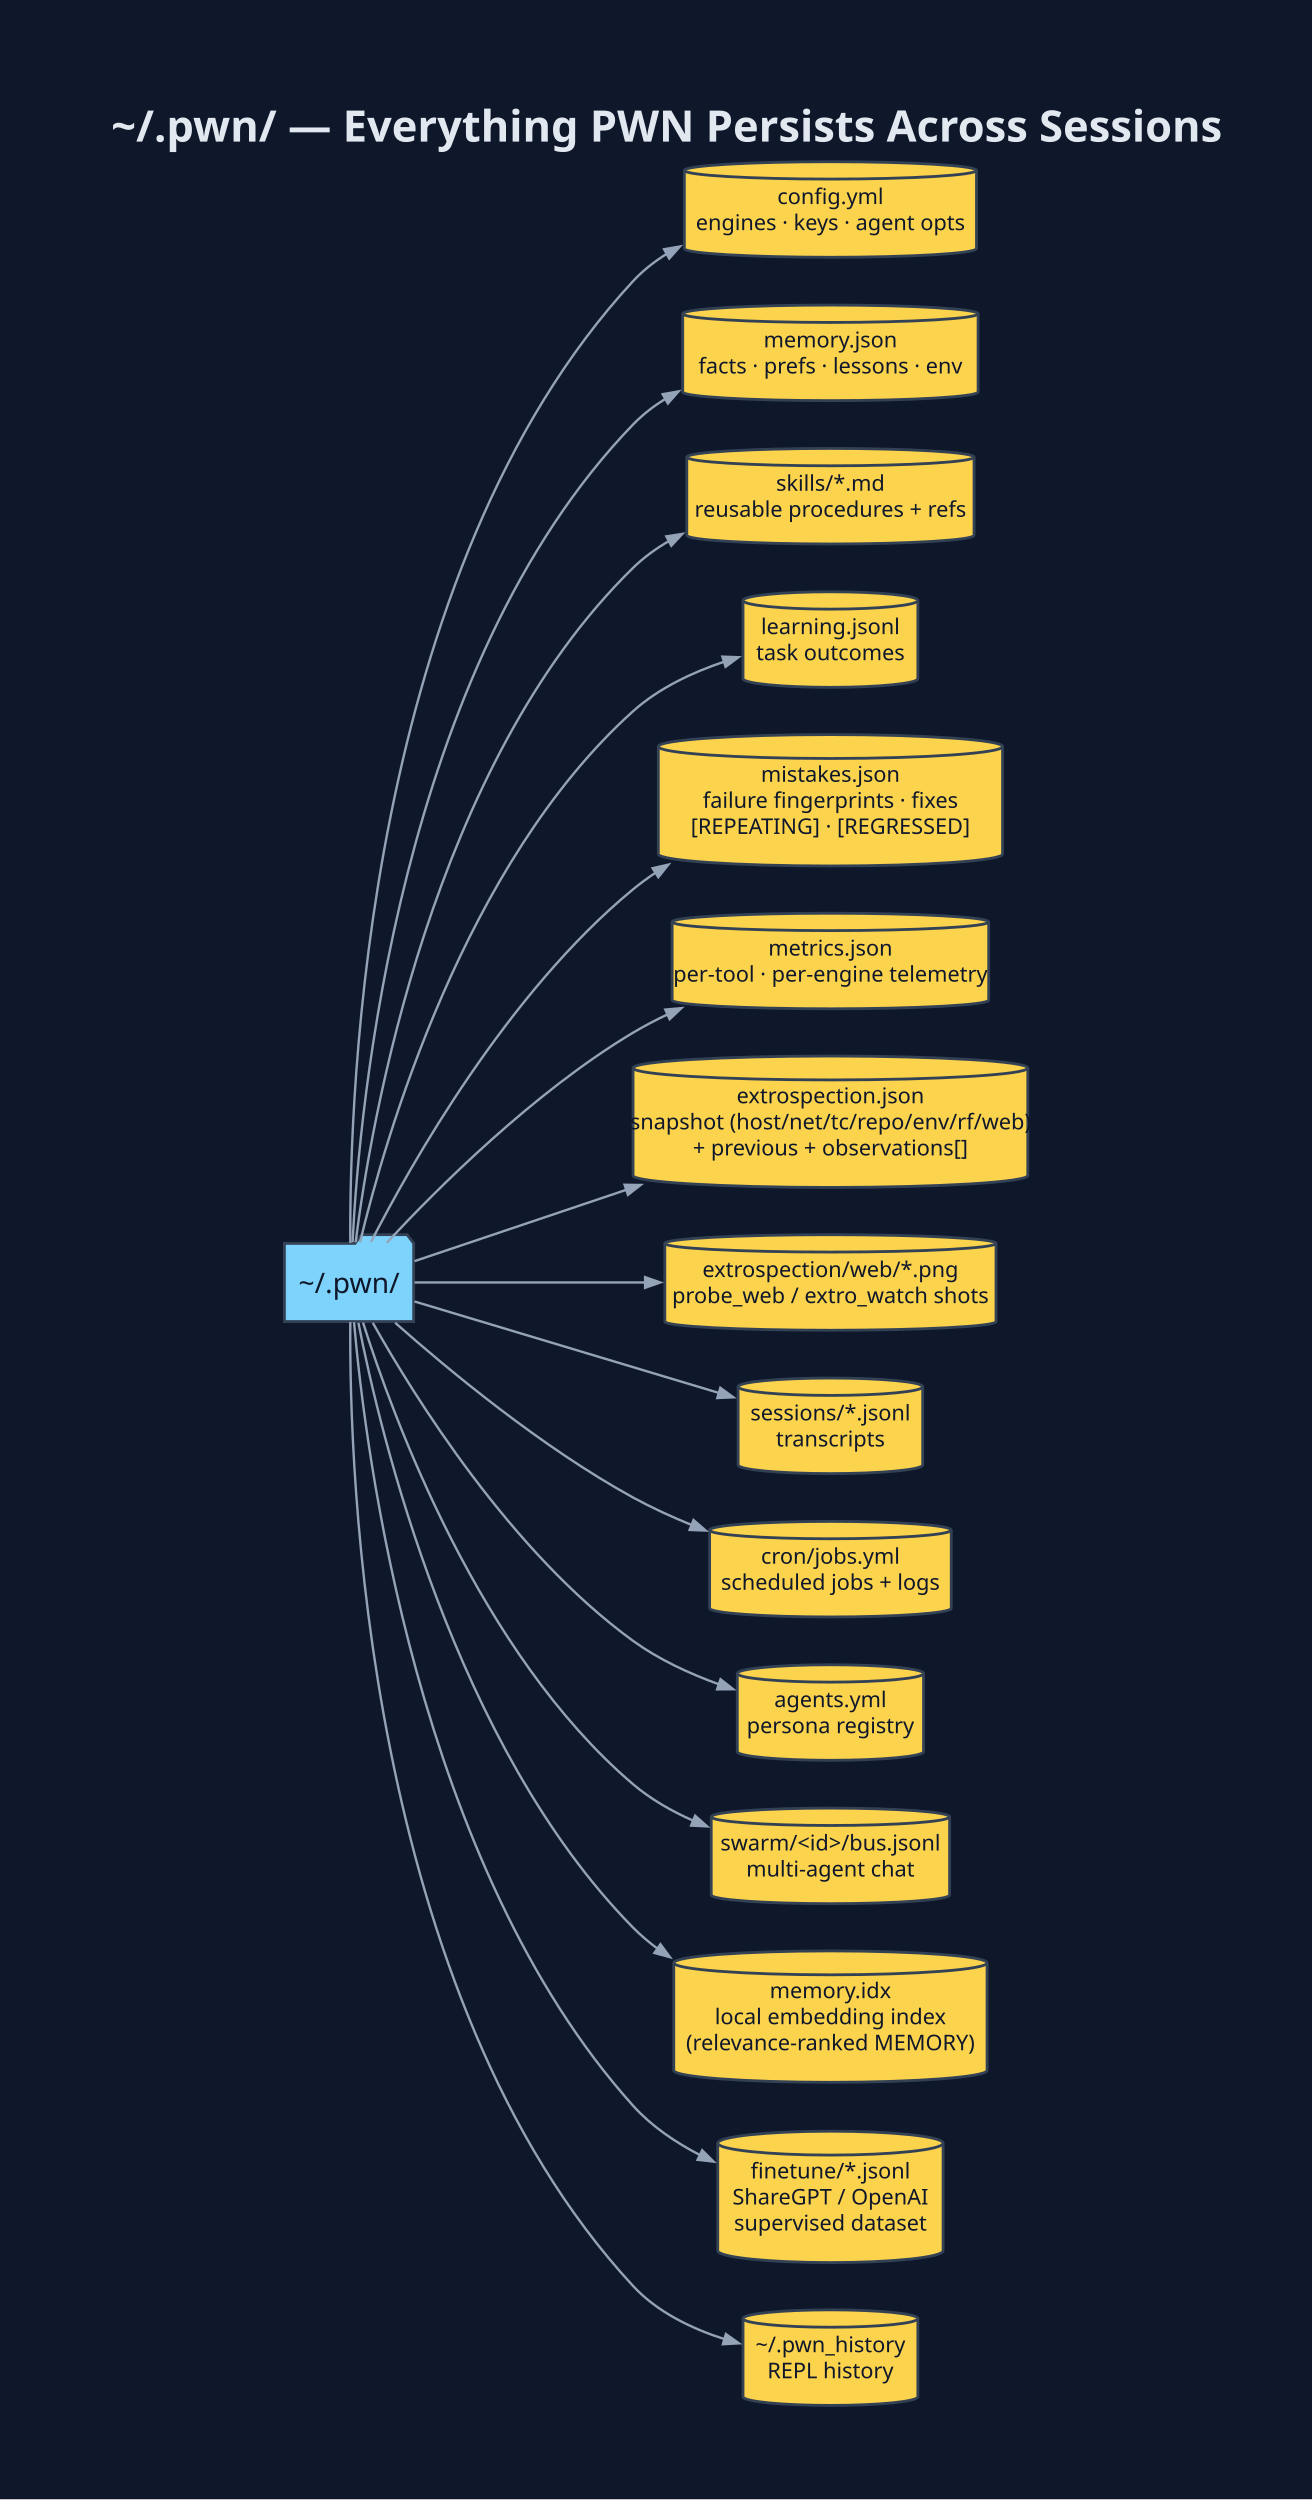
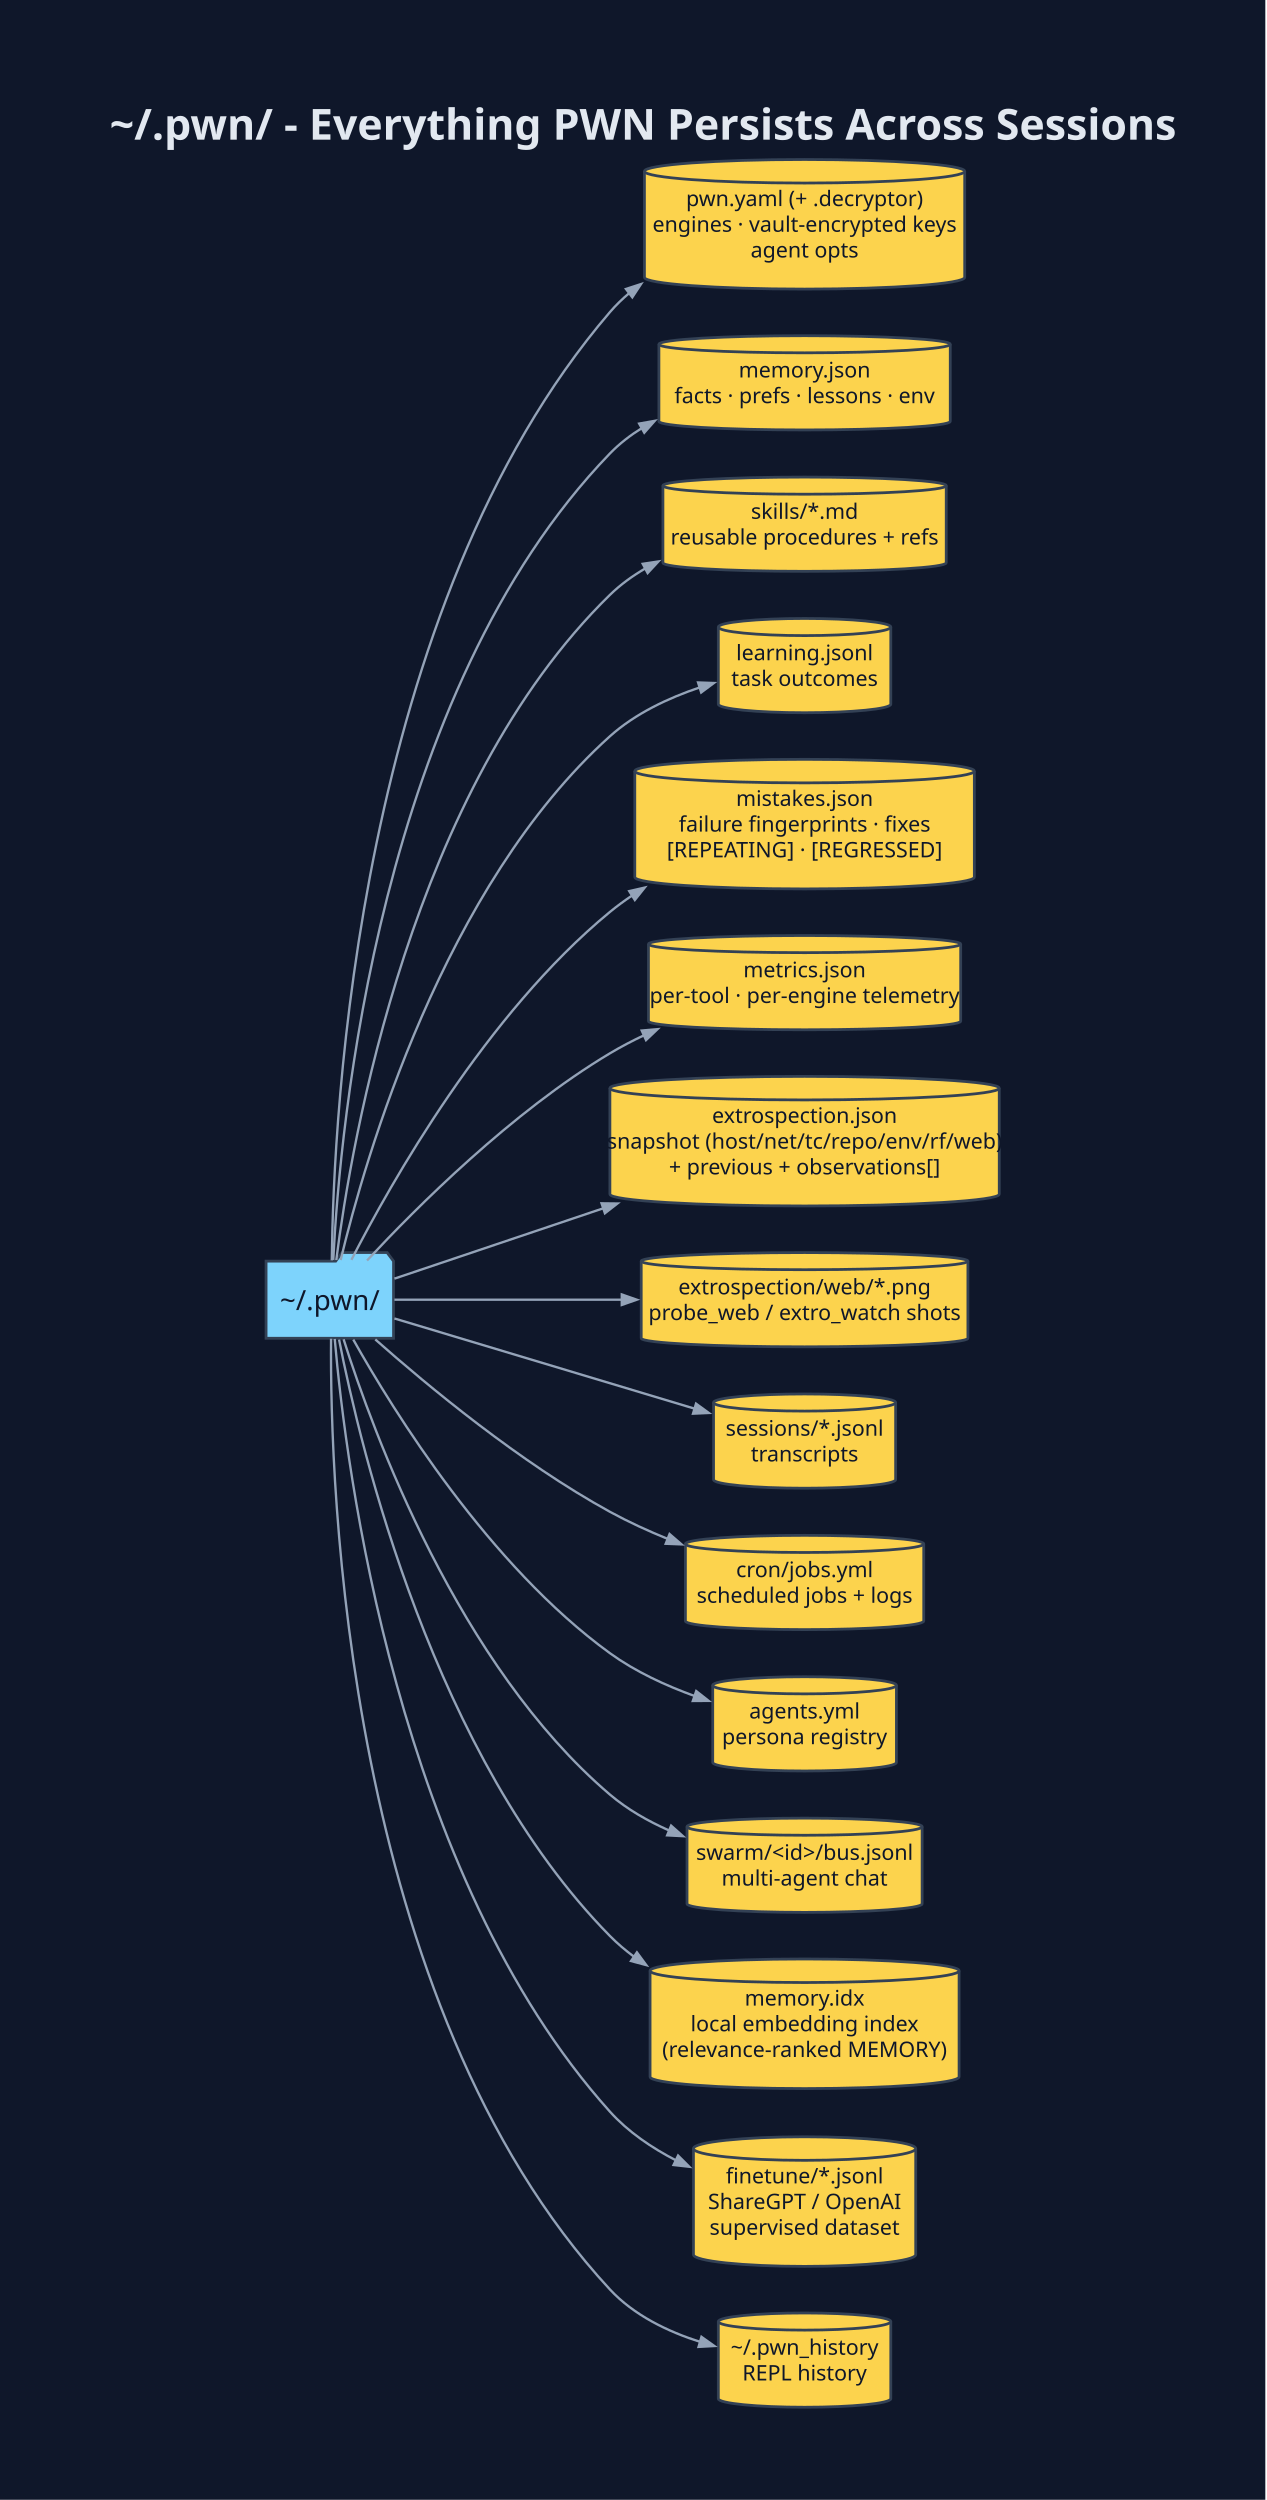
- <svg xmlns="http://www.w3.org/2000/svg" width="604pt" height="1151pt" viewBox="0.00 0.00 604.00 1151.00">
-   <g id="graph0" class="graph" transform="scale(1 1) rotate(0) translate(43.2 1107.45)">
-     <polygon fill="#0f172a" stroke="none" points="-43.2,43.2 -43.2,-1107.45 560.95,-1107.45 560.95,43.2 -43.2,43.2" />
-     <text xml:space="preserve" text-anchor="start" x="8" y="-1042.25" font-family="sans-Serif" font-weight="bold" font-size="20.00" fill="#e2e8f0">~/.pwn/ — Everything PWN Persists Across Sessions</text>
+ <svg xmlns="http://www.w3.org/2000/svg" width="591pt" height="1167pt" viewBox="0.00 0.00 591.00 1167.00">
+   <g id="graph0" class="graph" transform="scale(1 1) rotate(0) translate(43.2 1123.7)">
+     <polygon fill="#0f172a" stroke="none" points="-43.2,43.2 -43.2,-1123.7 547.45,-1123.7 547.45,43.2 -43.2,43.2" />
+     <text xml:space="preserve" text-anchor="start" x="8" y="-1058.5" font-family="sans-Serif" font-weight="bold" font-size="20.00" fill="#e2e8f0">~/.pwn/ - Everything PWN Persists Across Sessions</text>
    <g id="node1" class="node">
-       <polygon fill="#7dd3fc" stroke="#334155" stroke-width="1.3" points="147.25,-535 144.25,-539 123.25,-539 120.25,-535 87.75,-535 87.75,-499 147.25,-499 147.25,-535" />
-       <text xml:space="preserve" text-anchor="middle" x="117.5" y="-512.15" font-family="sans-Serif" font-size="13.00" fill="#0f172a">~/.pwn/</text>
+       <polygon fill="#7dd3fc" stroke="#334155" stroke-width="1.3" points="140.5,-535 137.5,-539 116.5,-539 113.5,-535 81,-535 81,-499 140.5,-499 140.5,-535" />
+       <text xml:space="preserve" text-anchor="middle" x="110.75" y="-512.15" font-family="sans-Serif" font-size="13.00" fill="#0f172a">~/.pwn/</text>
    </g>
    <g id="node2" class="node">
-       <path fill="#fcd34d" stroke="#334155" stroke-width="1.3" d="M406.38,-1029C406.38,-1031.21 376.23,-1033 339.12,-1033 302.02,-1033 271.88,-1031.21 271.88,-1029 271.88,-1029 271.88,-993 271.88,-993 271.88,-990.79 302.02,-989 339.12,-989 376.23,-989 406.38,-990.79 406.38,-993 406.38,-993 406.38,-1029 406.38,-1029" />
-       <path fill="none" stroke="#334155" stroke-width="1.3" d="M406.38,-1029C406.38,-1026.79 376.23,-1025 339.12,-1025 302.02,-1025 271.88,-1026.79 271.88,-1029" />
-       <text xml:space="preserve" text-anchor="middle" x="339.12" y="-1013.5" font-family="sans-Serif" font-size="10.00" fill="#0f172a">config.yml</text>
-       <text xml:space="preserve" text-anchor="middle" x="339.12" y="-1001.5" font-family="sans-Serif" font-size="10.00" fill="#0f172a">engines · keys · agent opts</text>
+       <path fill="#fcd34d" stroke="#334155" stroke-width="1.3" d="M407.12,-1043.75C407.12,-1046.78 373.62,-1049.25 332.38,-1049.25 291.13,-1049.25 257.62,-1046.78 257.62,-1043.75 257.62,-1043.75 257.62,-994.25 257.62,-994.25 257.62,-991.22 291.13,-988.75 332.38,-988.75 373.62,-988.75 407.12,-991.22 407.12,-994.25 407.12,-994.25 407.12,-1043.75 407.12,-1043.75" />
+       <path fill="none" stroke="#334155" stroke-width="1.3" d="M407.12,-1043.75C407.12,-1040.72 373.62,-1038.25 332.38,-1038.25 291.13,-1038.25 257.62,-1040.72 257.62,-1043.75" />
+       <text xml:space="preserve" text-anchor="middle" x="332.38" y="-1027.5" font-family="sans-Serif" font-size="10.00" fill="#0f172a">pwn.yaml (+ .decryptor)</text>
+       <text xml:space="preserve" text-anchor="middle" x="332.38" y="-1015.5" font-family="sans-Serif" font-size="10.00" fill="#0f172a">engines · vault-encrypted keys</text>
+       <text xml:space="preserve" text-anchor="middle" x="332.38" y="-1003.5" font-family="sans-Serif" font-size="10.00" fill="#0f172a">agent opts</text>
    </g>
    <g id="edge1" class="edge">
-       <path fill="none" stroke="#94a3b8" stroke-width="1.1" d="M118.09,-535.19C117.58,-603.1 124.87,-844.66 248.25,-978 252.77,-982.89 258.09,-987.06 263.82,-990.61" />
-       <polygon fill="#94a3b8" stroke="#94a3b8" stroke-width="1.1" points="262.54,-992.7 269.84,-993.97 264.93,-988.42 262.54,-992.7" />
+       <path fill="none" stroke="#94a3b8" stroke-width="1.1" d="M111.68,-535.36C112.39,-602.84 123.55,-840.38 241.5,-978 244.29,-981.25 247.39,-984.26 250.71,-987.04" />
+       <polygon fill="#94a3b8" stroke="#94a3b8" stroke-width="1.1" points="248.99,-988.81 256.04,-991.11 251.96,-984.91 248.99,-988.81" />
    </g>
    <g id="node3" class="node">
-       <path fill="#fcd34d" stroke="#334155" stroke-width="1.3" d="M407.12,-963C407.12,-965.21 376.65,-967 339.12,-967 301.6,-967 271.12,-965.21 271.12,-963 271.12,-963 271.12,-927 271.12,-927 271.12,-924.79 301.6,-923 339.12,-923 376.65,-923 407.12,-924.79 407.12,-927 407.12,-927 407.12,-963 407.12,-963" />
-       <path fill="none" stroke="#334155" stroke-width="1.3" d="M407.12,-963C407.12,-960.79 376.65,-959 339.12,-959 301.6,-959 271.12,-960.79 271.12,-963" />
-       <text xml:space="preserve" text-anchor="middle" x="339.12" y="-947.5" font-family="sans-Serif" font-size="10.00" fill="#0f172a">memory.json</text>
-       <text xml:space="preserve" text-anchor="middle" x="339.12" y="-935.5" font-family="sans-Serif" font-size="10.00" fill="#0f172a">facts · prefs · lessons · env</text>
+       <path fill="#fcd34d" stroke="#334155" stroke-width="1.3" d="M400.38,-963C400.38,-965.21 369.9,-967 332.38,-967 294.85,-967 264.38,-965.21 264.38,-963 264.38,-963 264.38,-927 264.38,-927 264.38,-924.79 294.85,-923 332.38,-923 369.9,-923 400.38,-924.79 400.38,-927 400.38,-927 400.38,-963 400.38,-963" />
+       <path fill="none" stroke="#334155" stroke-width="1.3" d="M400.38,-963C400.38,-960.79 369.9,-959 332.38,-959 294.85,-959 264.38,-960.79 264.38,-963" />
+       <text xml:space="preserve" text-anchor="middle" x="332.38" y="-947.5" font-family="sans-Serif" font-size="10.00" fill="#0f172a">memory.json</text>
+       <text xml:space="preserve" text-anchor="middle" x="332.38" y="-935.5" font-family="sans-Serif" font-size="10.00" fill="#0f172a">facts · prefs · lessons · env</text>
    </g>
    <g id="edge2" class="edge">
-       <path fill="none" stroke="#94a3b8" stroke-width="1.1" d="M119.12,-535.56C122.19,-597.64 140.42,-800.39 248.25,-912 252.72,-916.62 257.88,-920.6 263.44,-924.03" />
-       <polygon fill="#94a3b8" stroke="#94a3b8" stroke-width="1.1" points="261.9,-925.97 269.21,-927.26 264.3,-921.7 261.9,-925.97" />
+       <path fill="none" stroke="#94a3b8" stroke-width="1.1" d="M112.37,-535.56C115.44,-597.64 133.67,-800.39 241.5,-912 245.97,-916.62 251.13,-920.6 256.69,-924.03" />
+       <polygon fill="#94a3b8" stroke="#94a3b8" stroke-width="1.1" points="255.15,-925.97 262.46,-927.26 257.55,-921.7 255.15,-925.97" />
    </g>
    <g id="node4" class="node">
-       <path fill="#fcd34d" stroke="#334155" stroke-width="1.3" d="M405.25,-897C405.25,-899.21 375.61,-901 339.12,-901 302.64,-901 273,-899.21 273,-897 273,-897 273,-861 273,-861 273,-858.79 302.64,-857 339.12,-857 375.61,-857 405.25,-858.79 405.25,-861 405.25,-861 405.25,-897 405.25,-897" />
-       <path fill="none" stroke="#334155" stroke-width="1.3" d="M405.25,-897C405.25,-894.79 375.61,-893 339.12,-893 302.64,-893 273,-894.79 273,-897" />
-       <text xml:space="preserve" text-anchor="middle" x="339.12" y="-881.5" font-family="sans-Serif" font-size="10.00" fill="#0f172a">skills/*.md</text>
-       <text xml:space="preserve" text-anchor="middle" x="339.12" y="-869.5" font-family="sans-Serif" font-size="10.00" fill="#0f172a">reusable procedures + refs</text>
+       <path fill="#fcd34d" stroke="#334155" stroke-width="1.3" d="M398.5,-897C398.5,-899.21 368.86,-901 332.38,-901 295.89,-901 266.25,-899.21 266.25,-897 266.25,-897 266.25,-861 266.25,-861 266.25,-858.79 295.89,-857 332.38,-857 368.86,-857 398.5,-858.79 398.5,-861 398.5,-861 398.5,-897 398.5,-897" />
+       <path fill="none" stroke="#334155" stroke-width="1.3" d="M398.5,-897C398.5,-894.79 368.86,-893 332.38,-893 295.89,-893 266.25,-894.79 266.25,-897" />
+       <text xml:space="preserve" text-anchor="middle" x="332.38" y="-881.5" font-family="sans-Serif" font-size="10.00" fill="#0f172a">skills/*.md</text>
+       <text xml:space="preserve" text-anchor="middle" x="332.38" y="-869.5" font-family="sans-Serif" font-size="10.00" fill="#0f172a">reusable procedures + refs</text>
    </g>
    <g id="edge3" class="edge">
-       <path fill="none" stroke="#94a3b8" stroke-width="1.1" d="M120.53,-535.53C127.52,-590.68 155.56,-755.49 248.25,-846 253.21,-850.84 258.93,-854.98 265.05,-858.52" />
-       <polygon fill="#94a3b8" stroke="#94a3b8" stroke-width="1.1" points="263.57,-860.51 270.91,-861.62 265.87,-856.18 263.57,-860.51" />
+       <path fill="none" stroke="#94a3b8" stroke-width="1.1" d="M113.78,-535.53C120.77,-590.68 148.81,-755.49 241.5,-846 246.46,-850.84 252.18,-854.98 258.3,-858.52" />
+       <polygon fill="#94a3b8" stroke="#94a3b8" stroke-width="1.1" points="256.82,-860.51 264.16,-861.62 259.12,-856.18 256.82,-860.51" />
    </g>
    <g id="node5" class="node">
-       <path fill="#fcd34d" stroke="#334155" stroke-width="1.3" d="M379.38,-831C379.38,-833.21 361.33,-835 339.12,-835 316.92,-835 298.88,-833.21 298.88,-831 298.88,-831 298.88,-795 298.88,-795 298.88,-792.79 316.92,-791 339.12,-791 361.33,-791 379.38,-792.79 379.38,-795 379.38,-795 379.38,-831 379.38,-831" />
-       <path fill="none" stroke="#334155" stroke-width="1.3" d="M379.38,-831C379.38,-828.79 361.33,-827 339.12,-827 316.92,-827 298.88,-828.79 298.88,-831" />
-       <text xml:space="preserve" text-anchor="middle" x="339.12" y="-815.5" font-family="sans-Serif" font-size="10.00" fill="#0f172a">learning.jsonl</text>
-       <text xml:space="preserve" text-anchor="middle" x="339.12" y="-803.5" font-family="sans-Serif" font-size="10.00" fill="#0f172a">task outcomes</text>
+       <path fill="#fcd34d" stroke="#334155" stroke-width="1.3" d="M372.62,-831C372.62,-833.21 354.58,-835 332.38,-835 310.17,-835 292.12,-833.21 292.12,-831 292.12,-831 292.12,-795 292.12,-795 292.12,-792.79 310.17,-791 332.38,-791 354.58,-791 372.62,-792.79 372.62,-795 372.62,-795 372.62,-831 372.62,-831" />
+       <path fill="none" stroke="#334155" stroke-width="1.3" d="M372.62,-831C372.62,-828.79 354.58,-827 332.38,-827 310.17,-827 292.12,-828.79 292.12,-831" />
+       <text xml:space="preserve" text-anchor="middle" x="332.38" y="-815.5" font-family="sans-Serif" font-size="10.00" fill="#0f172a">learning.jsonl</text>
+       <text xml:space="preserve" text-anchor="middle" x="332.38" y="-803.5" font-family="sans-Serif" font-size="10.00" fill="#0f172a">task outcomes</text>
    </g>
    <g id="edge4" class="edge">
-       <path fill="none" stroke="#94a3b8" stroke-width="1.1" d="M122.57,-535.5C133.94,-582.93 170.44,-710.06 248.25,-780 260.04,-790.59 275.51,-797.87 290.29,-802.84" />
-       <polygon fill="#94a3b8" stroke="#94a3b8" stroke-width="1.1" points="289.4,-805.13 296.81,-804.87 290.86,-800.45 289.4,-805.13" />
+       <path fill="none" stroke="#94a3b8" stroke-width="1.1" d="M115.82,-535.5C127.19,-582.93 163.69,-710.06 241.5,-780 253.29,-790.59 268.76,-797.87 283.54,-802.84" />
+       <polygon fill="#94a3b8" stroke="#94a3b8" stroke-width="1.1" points="282.65,-805.13 290.06,-804.87 284.11,-800.45 282.65,-805.13" />
    </g>
    <g id="node6" class="node">
-       <path fill="#fcd34d" stroke="#334155" stroke-width="1.3" d="M418.38,-763.75C418.38,-766.78 382.85,-769.25 339.12,-769.25 295.4,-769.25 259.88,-766.78 259.88,-763.75 259.88,-763.75 259.88,-714.25 259.88,-714.25 259.88,-711.22 295.4,-708.75 339.12,-708.75 382.85,-708.75 418.38,-711.22 418.38,-714.25 418.38,-714.25 418.38,-763.75 418.38,-763.75" />
-       <path fill="none" stroke="#334155" stroke-width="1.3" d="M418.38,-763.75C418.38,-760.72 382.85,-758.25 339.12,-758.25 295.4,-758.25 259.88,-760.72 259.88,-763.75" />
-       <text xml:space="preserve" text-anchor="middle" x="339.12" y="-747.5" font-family="sans-Serif" font-size="10.00" fill="#0f172a">mistakes.json</text>
-       <text xml:space="preserve" text-anchor="middle" x="339.12" y="-735.5" font-family="sans-Serif" font-size="10.00" fill="#0f172a">failure fingerprints · fixes</text>
-       <text xml:space="preserve" text-anchor="middle" x="339.12" y="-723.5" font-family="sans-Serif" font-size="10.00" fill="#0f172a">[REPEATING] · [REGRESSED]</text>
+       <path fill="#fcd34d" stroke="#334155" stroke-width="1.3" d="M411.62,-763.75C411.62,-766.78 376.1,-769.25 332.38,-769.25 288.65,-769.25 253.12,-766.78 253.12,-763.75 253.12,-763.75 253.12,-714.25 253.12,-714.25 253.12,-711.22 288.65,-708.75 332.38,-708.75 376.1,-708.75 411.62,-711.22 411.62,-714.25 411.62,-714.25 411.62,-763.75 411.62,-763.75" />
+       <path fill="none" stroke="#334155" stroke-width="1.3" d="M411.62,-763.75C411.62,-760.72 376.1,-758.25 332.38,-758.25 288.65,-758.25 253.12,-760.72 253.12,-763.75" />
+       <text xml:space="preserve" text-anchor="middle" x="332.38" y="-747.5" font-family="sans-Serif" font-size="10.00" fill="#0f172a">mistakes.json</text>
+       <text xml:space="preserve" text-anchor="middle" x="332.38" y="-735.5" font-family="sans-Serif" font-size="10.00" fill="#0f172a">failure fingerprints · fixes</text>
+       <text xml:space="preserve" text-anchor="middle" x="332.38" y="-723.5" font-family="sans-Serif" font-size="10.00" fill="#0f172a">[REPEATING] · [REGRESSED]</text>
    </g>
    <g id="edge5" class="edge">
-       <path fill="none" stroke="#94a3b8" stroke-width="1.1" d="M127.59,-535.6C145.91,-571.38 190.47,-650.47 248.25,-698 251.56,-700.72 255.08,-703.3 258.73,-705.75" />
-       <polygon fill="#94a3b8" stroke="#94a3b8" stroke-width="1.1" points="257.28,-707.73 264.51,-709.38 259.89,-703.58 257.28,-707.73" />
+       <path fill="none" stroke="#94a3b8" stroke-width="1.1" d="M120.84,-535.6C139.16,-571.38 183.72,-650.47 241.5,-698 244.81,-700.72 248.33,-703.3 251.98,-705.75" />
+       <polygon fill="#94a3b8" stroke="#94a3b8" stroke-width="1.1" points="250.53,-707.73 257.76,-709.38 253.14,-703.58 250.53,-707.73" />
    </g>
    <g id="node7" class="node">
-       <path fill="#fcd34d" stroke="#334155" stroke-width="1.3" d="M412,-683C412,-685.21 379.34,-687 339.12,-687 298.91,-687 266.25,-685.21 266.25,-683 266.25,-683 266.25,-647 266.25,-647 266.25,-644.79 298.91,-643 339.12,-643 379.34,-643 412,-644.79 412,-647 412,-647 412,-683 412,-683" />
-       <path fill="none" stroke="#334155" stroke-width="1.3" d="M412,-683C412,-680.79 379.34,-679 339.12,-679 298.91,-679 266.25,-680.79 266.25,-683" />
-       <text xml:space="preserve" text-anchor="middle" x="339.12" y="-667.5" font-family="sans-Serif" font-size="10.00" fill="#0f172a">metrics.json</text>
-       <text xml:space="preserve" text-anchor="middle" x="339.12" y="-655.5" font-family="sans-Serif" font-size="10.00" fill="#0f172a">per-tool · per-engine telemetry</text>
+       <path fill="#fcd34d" stroke="#334155" stroke-width="1.3" d="M405.25,-683C405.25,-685.21 372.59,-687 332.38,-687 292.16,-687 259.5,-685.21 259.5,-683 259.5,-683 259.5,-647 259.5,-647 259.5,-644.79 292.16,-643 332.38,-643 372.59,-643 405.25,-644.79 405.25,-647 405.25,-647 405.25,-683 405.25,-683" />
+       <path fill="none" stroke="#334155" stroke-width="1.3" d="M405.25,-683C405.25,-680.79 372.59,-679 332.38,-679 292.16,-679 259.5,-680.79 259.5,-683" />
+       <text xml:space="preserve" text-anchor="middle" x="332.38" y="-667.5" font-family="sans-Serif" font-size="10.00" fill="#0f172a">metrics.json</text>
+       <text xml:space="preserve" text-anchor="middle" x="332.38" y="-655.5" font-family="sans-Serif" font-size="10.00" fill="#0f172a">per-tool · per-engine telemetry</text>
    </g>
    <g id="edge6" class="edge">
-       <path fill="none" stroke="#94a3b8" stroke-width="1.1" d="M134.88,-535.29C158,-560.16 202.51,-604.67 248.25,-632 253.35,-635.05 258.78,-637.89 264.35,-640.52" />
-       <polygon fill="#94a3b8" stroke="#94a3b8" stroke-width="1.1" points="263.1,-642.64 270.49,-643.29 265.11,-638.18 263.1,-642.64" />
+       <path fill="none" stroke="#94a3b8" stroke-width="1.1" d="M128.13,-535.29C151.25,-560.16 195.76,-604.67 241.5,-632 246.6,-635.05 252.03,-637.89 257.6,-640.52" />
+       <polygon fill="#94a3b8" stroke="#94a3b8" stroke-width="1.1" points="256.35,-642.64 263.74,-643.29 258.36,-638.18 256.35,-642.64" />
    </g>
    <g id="node8" class="node">
-       <path fill="#fcd34d" stroke="#334155" stroke-width="1.3" d="M430,-615.75C430,-618.78 389.27,-621.25 339.12,-621.25 288.98,-621.25 248.25,-618.78 248.25,-615.75 248.25,-615.75 248.25,-566.25 248.25,-566.25 248.25,-563.22 288.98,-560.75 339.12,-560.75 389.27,-560.75 430,-563.22 430,-566.25 430,-566.25 430,-615.75 430,-615.75" />
-       <path fill="none" stroke="#334155" stroke-width="1.3" d="M430,-615.75C430,-612.72 389.27,-610.25 339.12,-610.25 288.98,-610.25 248.25,-612.72 248.25,-615.75" />
-       <text xml:space="preserve" text-anchor="middle" x="339.12" y="-599.5" font-family="sans-Serif" font-size="10.00" fill="#0f172a">extrospection.json</text>
-       <text xml:space="preserve" text-anchor="middle" x="339.12" y="-587.5" font-family="sans-Serif" font-size="10.00" fill="#0f172a">snapshot (host/net/tc/repo/env/rf/web)</text>
-       <text xml:space="preserve" text-anchor="middle" x="339.12" y="-575.5" font-family="sans-Serif" font-size="10.00" fill="#0f172a">+ previous + observations[]</text>
+       <path fill="#fcd34d" stroke="#334155" stroke-width="1.3" d="M423.25,-615.75C423.25,-618.78 382.52,-621.25 332.38,-621.25 282.23,-621.25 241.5,-618.78 241.5,-615.75 241.5,-615.75 241.5,-566.25 241.5,-566.25 241.5,-563.22 282.23,-560.75 332.38,-560.75 382.52,-560.75 423.25,-563.22 423.25,-566.25 423.25,-566.25 423.25,-615.75 423.25,-615.75" />
+       <path fill="none" stroke="#334155" stroke-width="1.3" d="M423.25,-615.75C423.25,-612.72 382.52,-610.25 332.38,-610.25 282.23,-610.25 241.5,-612.72 241.5,-615.75" />
+       <text xml:space="preserve" text-anchor="middle" x="332.38" y="-599.5" font-family="sans-Serif" font-size="10.00" fill="#0f172a">extrospection.json</text>
+       <text xml:space="preserve" text-anchor="middle" x="332.38" y="-587.5" font-family="sans-Serif" font-size="10.00" fill="#0f172a">snapshot (host/net/tc/repo/env/rf/web)</text>
+       <text xml:space="preserve" text-anchor="middle" x="332.38" y="-575.5" font-family="sans-Serif" font-size="10.00" fill="#0f172a">+ previous + observations[]</text>
    </g>
    <g id="edge7" class="edge">
-       <path fill="none" stroke="#94a3b8" stroke-width="1.1" d="M147.66,-526.83C172.72,-535.27 210.27,-547.92 245.42,-559.76" />
-       <polygon fill="#94a3b8" stroke="#94a3b8" stroke-width="1.1" points="244.35,-561.99 251.77,-561.9 245.92,-557.35 244.35,-561.99" />
+       <path fill="none" stroke="#94a3b8" stroke-width="1.1" d="M140.91,-526.83C165.97,-535.27 203.52,-547.92 238.67,-559.76" />
+       <polygon fill="#94a3b8" stroke="#94a3b8" stroke-width="1.1" points="237.6,-561.99 245.02,-561.9 239.17,-557.35 237.6,-561.99" />
    </g>
    <g id="node9" class="node">
-       <path fill="#fcd34d" stroke="#334155" stroke-width="1.3" d="M415.38,-535C415.38,-537.21 381.2,-539 339.12,-539 297.05,-539 262.88,-537.21 262.88,-535 262.88,-535 262.88,-499 262.88,-499 262.88,-496.79 297.05,-495 339.12,-495 381.2,-495 415.38,-496.79 415.38,-499 415.38,-499 415.38,-535 415.38,-535" />
-       <path fill="none" stroke="#334155" stroke-width="1.3" d="M415.38,-535C415.38,-532.79 381.2,-531 339.12,-531 297.05,-531 262.88,-532.79 262.88,-535" />
-       <text xml:space="preserve" text-anchor="middle" x="339.12" y="-519.5" font-family="sans-Serif" font-size="10.00" fill="#0f172a">extrospection/web/*.png</text>
-       <text xml:space="preserve" text-anchor="middle" x="339.12" y="-507.5" font-family="sans-Serif" font-size="10.00" fill="#0f172a">probe_web / extro_watch shots</text>
+       <path fill="#fcd34d" stroke="#334155" stroke-width="1.3" d="M408.62,-535C408.62,-537.21 374.45,-539 332.38,-539 290.3,-539 256.12,-537.21 256.12,-535 256.12,-535 256.12,-499 256.12,-499 256.12,-496.79 290.3,-495 332.38,-495 374.45,-495 408.62,-496.79 408.62,-499 408.62,-499 408.62,-535 408.62,-535" />
+       <path fill="none" stroke="#334155" stroke-width="1.3" d="M408.62,-535C408.62,-532.79 374.45,-531 332.38,-531 290.3,-531 256.12,-532.79 256.12,-535" />
+       <text xml:space="preserve" text-anchor="middle" x="332.38" y="-519.5" font-family="sans-Serif" font-size="10.00" fill="#0f172a">extrospection/web/*.png</text>
+       <text xml:space="preserve" text-anchor="middle" x="332.38" y="-507.5" font-family="sans-Serif" font-size="10.00" fill="#0f172a">probe_web / extro_watch shots</text>
    </g>
    <g id="edge8" class="edge">
-       <path fill="none" stroke="#94a3b8" stroke-width="1.1" d="M147.66,-517C174.78,-517 216.53,-517 254.03,-517" />
-       <polygon fill="#94a3b8" stroke="#94a3b8" stroke-width="1.1" points="253.8,-519.45 260.8,-517 253.8,-514.55 253.8,-519.45" />
+       <path fill="none" stroke="#94a3b8" stroke-width="1.1" d="M140.91,-517C168.03,-517 209.78,-517 247.28,-517" />
+       <polygon fill="#94a3b8" stroke="#94a3b8" stroke-width="1.1" points="247.05,-519.45 254.05,-517 247.05,-514.55 247.05,-519.45" />
    </g>
    <g id="node10" class="node">
-       <path fill="#fcd34d" stroke="#334155" stroke-width="1.3" d="M381.62,-469C381.62,-471.21 362.58,-473 339.12,-473 315.67,-473 296.62,-471.21 296.62,-469 296.62,-469 296.62,-433 296.62,-433 296.62,-430.79 315.67,-429 339.12,-429 362.58,-429 381.62,-430.79 381.62,-433 381.62,-433 381.62,-469 381.62,-469" />
-       <path fill="none" stroke="#334155" stroke-width="1.3" d="M381.62,-469C381.62,-466.79 362.58,-465 339.12,-465 315.67,-465 296.62,-466.79 296.62,-469" />
-       <text xml:space="preserve" text-anchor="middle" x="339.12" y="-453.5" font-family="sans-Serif" font-size="10.00" fill="#0f172a">sessions/*.jsonl</text>
-       <text xml:space="preserve" text-anchor="middle" x="339.12" y="-441.5" font-family="sans-Serif" font-size="10.00" fill="#0f172a">transcripts</text>
+       <path fill="#fcd34d" stroke="#334155" stroke-width="1.3" d="M374.88,-469C374.88,-471.21 355.83,-473 332.38,-473 308.92,-473 289.88,-471.21 289.88,-469 289.88,-469 289.88,-433 289.88,-433 289.88,-430.79 308.92,-429 332.38,-429 355.83,-429 374.88,-430.79 374.88,-433 374.88,-433 374.88,-469 374.88,-469" />
+       <path fill="none" stroke="#334155" stroke-width="1.3" d="M374.88,-469C374.88,-466.79 355.83,-465 332.38,-465 308.92,-465 289.88,-466.79 289.88,-469" />
+       <text xml:space="preserve" text-anchor="middle" x="332.38" y="-453.5" font-family="sans-Serif" font-size="10.00" fill="#0f172a">sessions/*.jsonl</text>
+       <text xml:space="preserve" text-anchor="middle" x="332.38" y="-441.5" font-family="sans-Serif" font-size="10.00" fill="#0f172a">transcripts</text>
    </g>
    <g id="edge9" class="edge">
-       <path fill="none" stroke="#94a3b8" stroke-width="1.1" d="M147.66,-508.24C183.4,-497.5 244.53,-479.13 287.89,-466.1" />
-       <polygon fill="#94a3b8" stroke="#94a3b8" stroke-width="1.1" points="288.45,-468.49 294.45,-464.13 287.04,-463.79 288.45,-468.49" />
+       <path fill="none" stroke="#94a3b8" stroke-width="1.1" d="M140.91,-508.24C176.65,-497.5 237.78,-479.13 281.14,-466.1" />
+       <polygon fill="#94a3b8" stroke="#94a3b8" stroke-width="1.1" points="281.7,-468.49 287.7,-464.13 280.29,-463.79 281.7,-468.49" />
    </g>
    <g id="node11" class="node">
-       <path fill="#fcd34d" stroke="#334155" stroke-width="1.3" d="M394.75,-403C394.75,-405.21 369.82,-407 339.12,-407 308.43,-407 283.5,-405.21 283.5,-403 283.5,-403 283.5,-367 283.5,-367 283.5,-364.79 308.43,-363 339.12,-363 369.82,-363 394.75,-364.79 394.75,-367 394.75,-367 394.75,-403 394.75,-403" />
-       <path fill="none" stroke="#334155" stroke-width="1.3" d="M394.75,-403C394.75,-400.79 369.82,-399 339.12,-399 308.43,-399 283.5,-400.79 283.5,-403" />
-       <text xml:space="preserve" text-anchor="middle" x="339.12" y="-387.5" font-family="sans-Serif" font-size="10.00" fill="#0f172a">cron/jobs.yml</text>
-       <text xml:space="preserve" text-anchor="middle" x="339.12" y="-375.5" font-family="sans-Serif" font-size="10.00" fill="#0f172a">scheduled jobs + logs</text>
+       <path fill="#fcd34d" stroke="#334155" stroke-width="1.3" d="M388,-403C388,-405.21 363.07,-407 332.38,-407 301.68,-407 276.75,-405.21 276.75,-403 276.75,-403 276.75,-367 276.75,-367 276.75,-364.79 301.68,-363 332.38,-363 363.07,-363 388,-364.79 388,-367 388,-367 388,-403 388,-403" />
+       <path fill="none" stroke="#334155" stroke-width="1.3" d="M388,-403C388,-400.79 363.07,-399 332.38,-399 301.68,-399 276.75,-400.79 276.75,-403" />
+       <text xml:space="preserve" text-anchor="middle" x="332.38" y="-387.5" font-family="sans-Serif" font-size="10.00" fill="#0f172a">cron/jobs.yml</text>
+       <text xml:space="preserve" text-anchor="middle" x="332.38" y="-375.5" font-family="sans-Serif" font-size="10.00" fill="#0f172a">scheduled jobs + logs</text>
    </g>
    <g id="edge10" class="edge">
-       <path fill="none" stroke="#94a3b8" stroke-width="1.1" d="M138.73,-498.45C163.17,-476.8 206.27,-441.03 248.25,-418 256.79,-413.32 266.13,-409.05 275.45,-405.25" />
-       <polygon fill="#94a3b8" stroke="#94a3b8" stroke-width="1.1" points="276.1,-407.63 281.71,-402.78 274.3,-403.07 276.1,-407.63" />
+       <path fill="none" stroke="#94a3b8" stroke-width="1.1" d="M131.98,-498.45C156.42,-476.8 199.52,-441.03 241.5,-418 250.04,-413.32 259.38,-409.05 268.7,-405.25" />
+       <polygon fill="#94a3b8" stroke="#94a3b8" stroke-width="1.1" points="269.35,-407.63 274.96,-402.78 267.55,-403.07 269.35,-407.63" />
    </g>
    <g id="node12" class="node">
-       <path fill="#fcd34d" stroke="#334155" stroke-width="1.3" d="M382,-337C382,-339.21 362.78,-341 339.12,-341 315.47,-341 296.25,-339.21 296.25,-337 296.25,-337 296.25,-301 296.25,-301 296.25,-298.79 315.47,-297 339.12,-297 362.78,-297 382,-298.79 382,-301 382,-301 382,-337 382,-337" />
-       <path fill="none" stroke="#334155" stroke-width="1.3" d="M382,-337C382,-334.79 362.78,-333 339.12,-333 315.47,-333 296.25,-334.79 296.25,-337" />
-       <text xml:space="preserve" text-anchor="middle" x="339.12" y="-321.5" font-family="sans-Serif" font-size="10.00" fill="#0f172a">agents.yml</text>
-       <text xml:space="preserve" text-anchor="middle" x="339.12" y="-309.5" font-family="sans-Serif" font-size="10.00" fill="#0f172a">persona registry</text>
+       <path fill="#fcd34d" stroke="#334155" stroke-width="1.3" d="M375.25,-337C375.25,-339.21 356.03,-341 332.38,-341 308.72,-341 289.5,-339.21 289.5,-337 289.5,-337 289.5,-301 289.5,-301 289.5,-298.79 308.72,-297 332.38,-297 356.03,-297 375.25,-298.79 375.25,-301 375.25,-301 375.25,-337 375.25,-337" />
+       <path fill="none" stroke="#334155" stroke-width="1.3" d="M375.25,-337C375.25,-334.79 356.03,-333 332.38,-333 308.72,-333 289.5,-334.79 289.5,-337" />
+       <text xml:space="preserve" text-anchor="middle" x="332.38" y="-321.5" font-family="sans-Serif" font-size="10.00" fill="#0f172a">agents.yml</text>
+       <text xml:space="preserve" text-anchor="middle" x="332.38" y="-309.5" font-family="sans-Serif" font-size="10.00" fill="#0f172a">persona registry</text>
    </g>
    <g id="edge11" class="edge">
-       <path fill="none" stroke="#94a3b8" stroke-width="1.1" d="M128.45,-498.4C147.43,-464.62 191.93,-392.9 248.25,-352 260.05,-343.43 274.33,-336.85 287.99,-331.92" />
-       <polygon fill="#94a3b8" stroke="#94a3b8" stroke-width="1.1" points="288.54,-334.32 294.37,-329.73 286.95,-329.68 288.54,-334.32" />
+       <path fill="none" stroke="#94a3b8" stroke-width="1.1" d="M121.7,-498.4C140.68,-464.62 185.18,-392.9 241.5,-352 253.3,-343.43 267.58,-336.85 281.24,-331.92" />
+       <polygon fill="#94a3b8" stroke="#94a3b8" stroke-width="1.1" points="281.79,-334.32 287.62,-329.73 280.2,-329.68 281.79,-334.32" />
    </g>
    <g id="node13" class="node">
-       <path fill="#fcd34d" stroke="#334155" stroke-width="1.3" d="M394,-271C394,-273.21 369.4,-275 339.12,-275 308.85,-275 284.25,-273.21 284.25,-271 284.25,-271 284.25,-235 284.25,-235 284.25,-232.79 308.85,-231 339.12,-231 369.4,-231 394,-232.79 394,-235 394,-235 394,-271 394,-271" />
-       <path fill="none" stroke="#334155" stroke-width="1.3" d="M394,-271C394,-268.79 369.4,-267 339.12,-267 308.85,-267 284.25,-268.79 284.25,-271" />
-       <text xml:space="preserve" text-anchor="middle" x="339.12" y="-255.5" font-family="sans-Serif" font-size="10.00" fill="#0f172a">swarm/&lt;id&gt;/bus.jsonl</text>
-       <text xml:space="preserve" text-anchor="middle" x="339.12" y="-243.5" font-family="sans-Serif" font-size="10.00" fill="#0f172a">multi-agent chat</text>
+       <path fill="#fcd34d" stroke="#334155" stroke-width="1.3" d="M387.25,-271C387.25,-273.21 362.65,-275 332.38,-275 302.1,-275 277.5,-273.21 277.5,-271 277.5,-271 277.5,-235 277.5,-235 277.5,-232.79 302.1,-231 332.38,-231 362.65,-231 387.25,-232.79 387.25,-235 387.25,-235 387.25,-271 387.25,-271" />
+       <path fill="none" stroke="#334155" stroke-width="1.3" d="M387.25,-271C387.25,-268.79 362.65,-267 332.38,-267 302.1,-267 277.5,-268.79 277.5,-271" />
+       <text xml:space="preserve" text-anchor="middle" x="332.38" y="-255.5" font-family="sans-Serif" font-size="10.00" fill="#0f172a">swarm/&lt;id&gt;/bus.jsonl</text>
+       <text xml:space="preserve" text-anchor="middle" x="332.38" y="-243.5" font-family="sans-Serif" font-size="10.00" fill="#0f172a">multi-agent chat</text>
    </g>
    <g id="edge12" class="edge">
-       <path fill="none" stroke="#94a3b8" stroke-width="1.1" d="M123.94,-498.54C137.62,-455.24 177.51,-346.24 248.25,-286 256.34,-279.11 265.99,-273.61 275.92,-269.22" />
-       <polygon fill="#94a3b8" stroke="#94a3b8" stroke-width="1.1" points="276.83,-271.5 282.38,-266.57 274.97,-266.96 276.83,-271.5" />
+       <path fill="none" stroke="#94a3b8" stroke-width="1.1" d="M117.19,-498.54C130.87,-455.24 170.76,-346.24 241.5,-286 249.59,-279.11 259.24,-273.61 269.17,-269.22" />
+       <polygon fill="#94a3b8" stroke="#94a3b8" stroke-width="1.1" points="270.08,-271.5 275.63,-266.57 268.22,-266.96 270.08,-271.5" />
    </g>
    <g id="node14" class="node">
-       <path fill="#fcd34d" stroke="#334155" stroke-width="1.3" d="M411.25,-203.75C411.25,-206.78 378.92,-209.25 339.12,-209.25 299.33,-209.25 267,-206.78 267,-203.75 267,-203.75 267,-154.25 267,-154.25 267,-151.22 299.33,-148.75 339.12,-148.75 378.92,-148.75 411.25,-151.22 411.25,-154.25 411.25,-154.25 411.25,-203.75 411.25,-203.75" />
-       <path fill="none" stroke="#334155" stroke-width="1.3" d="M411.25,-203.75C411.25,-200.72 378.92,-198.25 339.12,-198.25 299.33,-198.25 267,-200.72 267,-203.75" />
-       <text xml:space="preserve" text-anchor="middle" x="339.12" y="-187.5" font-family="sans-Serif" font-size="10.00" fill="#0f172a">memory.idx</text>
-       <text xml:space="preserve" text-anchor="middle" x="339.12" y="-175.5" font-family="sans-Serif" font-size="10.00" fill="#0f172a">local embedding index</text>
-       <text xml:space="preserve" text-anchor="middle" x="339.12" y="-163.5" font-family="sans-Serif" font-size="10.00" fill="#0f172a">(relevance-ranked MEMORY)</text>
+       <path fill="#fcd34d" stroke="#334155" stroke-width="1.3" d="M404.5,-203.75C404.5,-206.78 372.17,-209.25 332.38,-209.25 292.58,-209.25 260.25,-206.78 260.25,-203.75 260.25,-203.75 260.25,-154.25 260.25,-154.25 260.25,-151.22 292.58,-148.75 332.38,-148.75 372.17,-148.75 404.5,-151.22 404.5,-154.25 404.5,-154.25 404.5,-203.75 404.5,-203.75" />
+       <path fill="none" stroke="#334155" stroke-width="1.3" d="M404.5,-203.75C404.5,-200.72 372.17,-198.25 332.38,-198.25 292.58,-198.25 260.25,-200.72 260.25,-203.75" />
+       <text xml:space="preserve" text-anchor="middle" x="332.38" y="-187.5" font-family="sans-Serif" font-size="10.00" fill="#0f172a">memory.idx</text>
+       <text xml:space="preserve" text-anchor="middle" x="332.38" y="-175.5" font-family="sans-Serif" font-size="10.00" fill="#0f172a">local embedding index</text>
+       <text xml:space="preserve" text-anchor="middle" x="332.38" y="-163.5" font-family="sans-Serif" font-size="10.00" fill="#0f172a">(relevance-ranked MEMORY)</text>
    </g>
    <g id="edge13" class="edge">
-       <path fill="none" stroke="#94a3b8" stroke-width="1.1" d="M121.82,-498.39C131.81,-447.35 166.16,-303.42 248.25,-220 251.72,-216.48 255.54,-213.23 259.6,-210.23" />
-       <polygon fill="#94a3b8" stroke="#94a3b8" stroke-width="1.1" points="260.86,-212.34 265.26,-206.37 258.1,-208.29 260.86,-212.34" />
+       <path fill="none" stroke="#94a3b8" stroke-width="1.1" d="M115.07,-498.39C125.06,-447.35 159.41,-303.42 241.5,-220 244.97,-216.48 248.79,-213.23 252.85,-210.23" />
+       <polygon fill="#94a3b8" stroke="#94a3b8" stroke-width="1.1" points="254.11,-212.34 258.51,-206.37 251.35,-208.29 254.11,-212.34" />
    </g>
    <g id="node15" class="node">
-       <path fill="#fcd34d" stroke="#334155" stroke-width="1.3" d="M391,-120.75C391,-123.78 367.75,-126.25 339.12,-126.25 310.5,-126.25 287.25,-123.78 287.25,-120.75 287.25,-120.75 287.25,-71.25 287.25,-71.25 287.25,-68.22 310.5,-65.75 339.12,-65.75 367.75,-65.75 391,-68.22 391,-71.25 391,-71.25 391,-120.75 391,-120.75" />
-       <path fill="none" stroke="#334155" stroke-width="1.3" d="M391,-120.75C391,-117.72 367.75,-115.25 339.12,-115.25 310.5,-115.25 287.25,-117.72 287.25,-120.75" />
-       <text xml:space="preserve" text-anchor="middle" x="339.12" y="-104.5" font-family="sans-Serif" font-size="10.00" fill="#0f172a">finetune/*.jsonl</text>
-       <text xml:space="preserve" text-anchor="middle" x="339.12" y="-92.5" font-family="sans-Serif" font-size="10.00" fill="#0f172a">ShareGPT / OpenAI</text>
-       <text xml:space="preserve" text-anchor="middle" x="339.12" y="-80.5" font-family="sans-Serif" font-size="10.00" fill="#0f172a">supervised dataset</text>
+       <path fill="#fcd34d" stroke="#334155" stroke-width="1.3" d="M384.25,-120.75C384.25,-123.78 361,-126.25 332.38,-126.25 303.75,-126.25 280.5,-123.78 280.5,-120.75 280.5,-120.75 280.5,-71.25 280.5,-71.25 280.5,-68.22 303.75,-65.75 332.38,-65.75 361,-65.75 384.25,-68.22 384.25,-71.25 384.25,-71.25 384.25,-120.75 384.25,-120.75" />
+       <path fill="none" stroke="#334155" stroke-width="1.3" d="M384.25,-120.75C384.25,-117.72 361,-115.25 332.38,-115.25 303.75,-115.25 280.5,-117.72 280.5,-120.75" />
+       <text xml:space="preserve" text-anchor="middle" x="332.38" y="-104.5" font-family="sans-Serif" font-size="10.00" fill="#0f172a">finetune/*.jsonl</text>
+       <text xml:space="preserve" text-anchor="middle" x="332.38" y="-92.5" font-family="sans-Serif" font-size="10.00" fill="#0f172a">ShareGPT / OpenAI</text>
+       <text xml:space="preserve" text-anchor="middle" x="332.38" y="-80.5" font-family="sans-Serif" font-size="10.00" fill="#0f172a">supervised dataset</text>
    </g>
    <g id="edge14" class="edge">
-       <path fill="none" stroke="#94a3b8" stroke-width="1.1" d="M119.8,-498.68C124.95,-439.18 148.81,-248.73 248.25,-138 256.75,-128.54 267.82,-121.04 279.27,-115.16" />
-       <polygon fill="#94a3b8" stroke="#94a3b8" stroke-width="1.1" points="280.08,-117.49 285.33,-112.25 277.96,-113.08 280.08,-117.49" />
+       <path fill="none" stroke="#94a3b8" stroke-width="1.1" d="M113.05,-498.68C118.2,-439.18 142.06,-248.73 241.5,-138 250,-128.54 261.07,-121.04 272.52,-115.16" />
+       <polygon fill="#94a3b8" stroke="#94a3b8" stroke-width="1.1" points="273.33,-117.49 278.58,-112.25 271.21,-113.08 273.33,-117.49" />
    </g>
    <g id="node16" class="node">
-       <path fill="#fcd34d" stroke="#334155" stroke-width="1.3" d="M379.38,-40C379.38,-42.21 361.33,-44 339.12,-44 316.92,-44 298.88,-42.21 298.88,-40 298.88,-40 298.88,-4 298.88,-4 298.88,-1.79 316.92,0 339.12,0 361.33,0 379.38,-1.79 379.38,-4 379.38,-4 379.38,-40 379.38,-40" />
-       <path fill="none" stroke="#334155" stroke-width="1.3" d="M379.38,-40C379.38,-37.79 361.33,-36 339.12,-36 316.92,-36 298.88,-37.79 298.88,-40" />
-       <text xml:space="preserve" text-anchor="middle" x="339.12" y="-24.5" font-family="sans-Serif" font-size="10.00" fill="#0f172a">~/.pwn_history</text>
-       <text xml:space="preserve" text-anchor="middle" x="339.12" y="-12.5" font-family="sans-Serif" font-size="10.00" fill="#0f172a">REPL history</text>
+       <path fill="#fcd34d" stroke="#334155" stroke-width="1.3" d="M372.62,-40C372.62,-42.21 354.58,-44 332.38,-44 310.17,-44 292.12,-42.21 292.12,-40 292.12,-40 292.12,-4 292.12,-4 292.12,-1.79 310.17,0 332.38,0 354.58,0 372.62,-1.79 372.62,-4 372.62,-4 372.62,-40 372.62,-40" />
+       <path fill="none" stroke="#334155" stroke-width="1.3" d="M372.62,-40C372.62,-37.79 354.58,-36 332.38,-36 310.17,-36 292.12,-37.79 292.12,-40" />
+       <text xml:space="preserve" text-anchor="middle" x="332.38" y="-24.5" font-family="sans-Serif" font-size="10.00" fill="#0f172a">~/.pwn_history</text>
+       <text xml:space="preserve" text-anchor="middle" x="332.38" y="-12.5" font-family="sans-Serif" font-size="10.00" fill="#0f172a">REPL history</text>
    </g>
    <g id="edge15" class="edge">
-       <path fill="none" stroke="#94a3b8" stroke-width="1.1" d="M118.08,-498.77C117.52,-430.72 124.65,-188.65 248.25,-55 259.4,-42.95 275.32,-35.28 290.68,-30.41" />
-       <polygon fill="#94a3b8" stroke="#94a3b8" stroke-width="1.1" points="290.99,-32.87 297.03,-28.58 289.63,-28.17 290.99,-32.87" />
+       <path fill="none" stroke="#94a3b8" stroke-width="1.1" d="M111.33,-498.77C110.77,-430.72 117.9,-188.65 241.5,-55 252.65,-42.95 268.57,-35.28 283.93,-30.41" />
+       <polygon fill="#94a3b8" stroke="#94a3b8" stroke-width="1.1" points="284.24,-32.87 290.28,-28.58 282.88,-28.17 284.24,-32.87" />
    </g>
  </g>
</svg>
